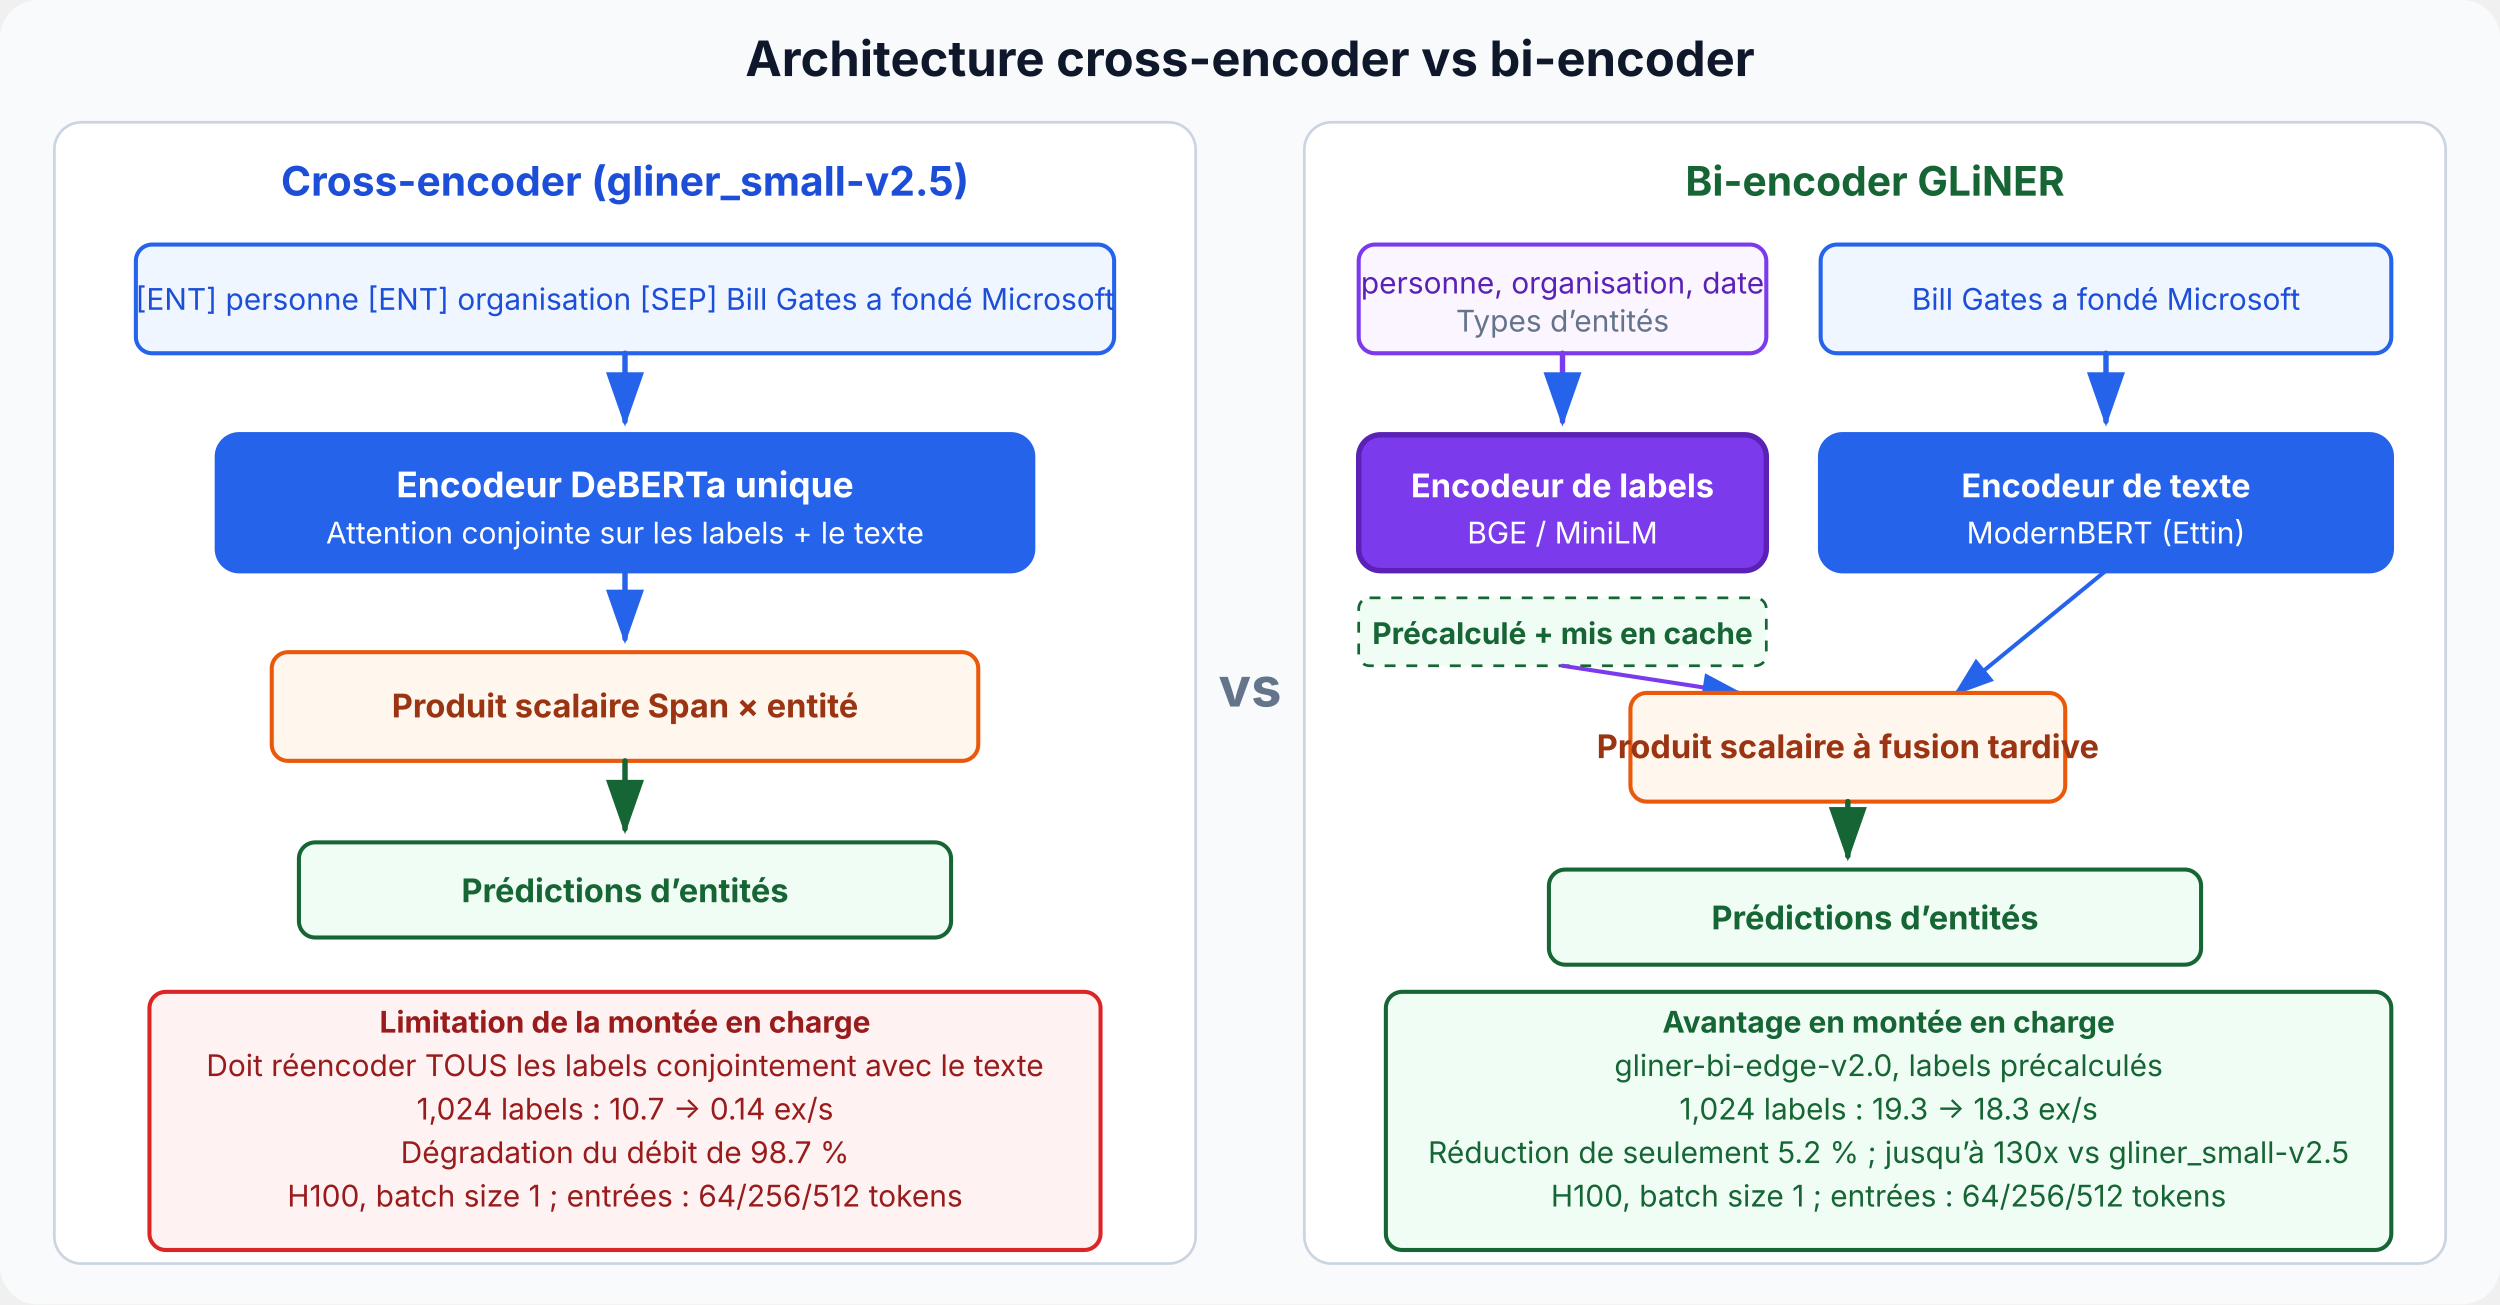
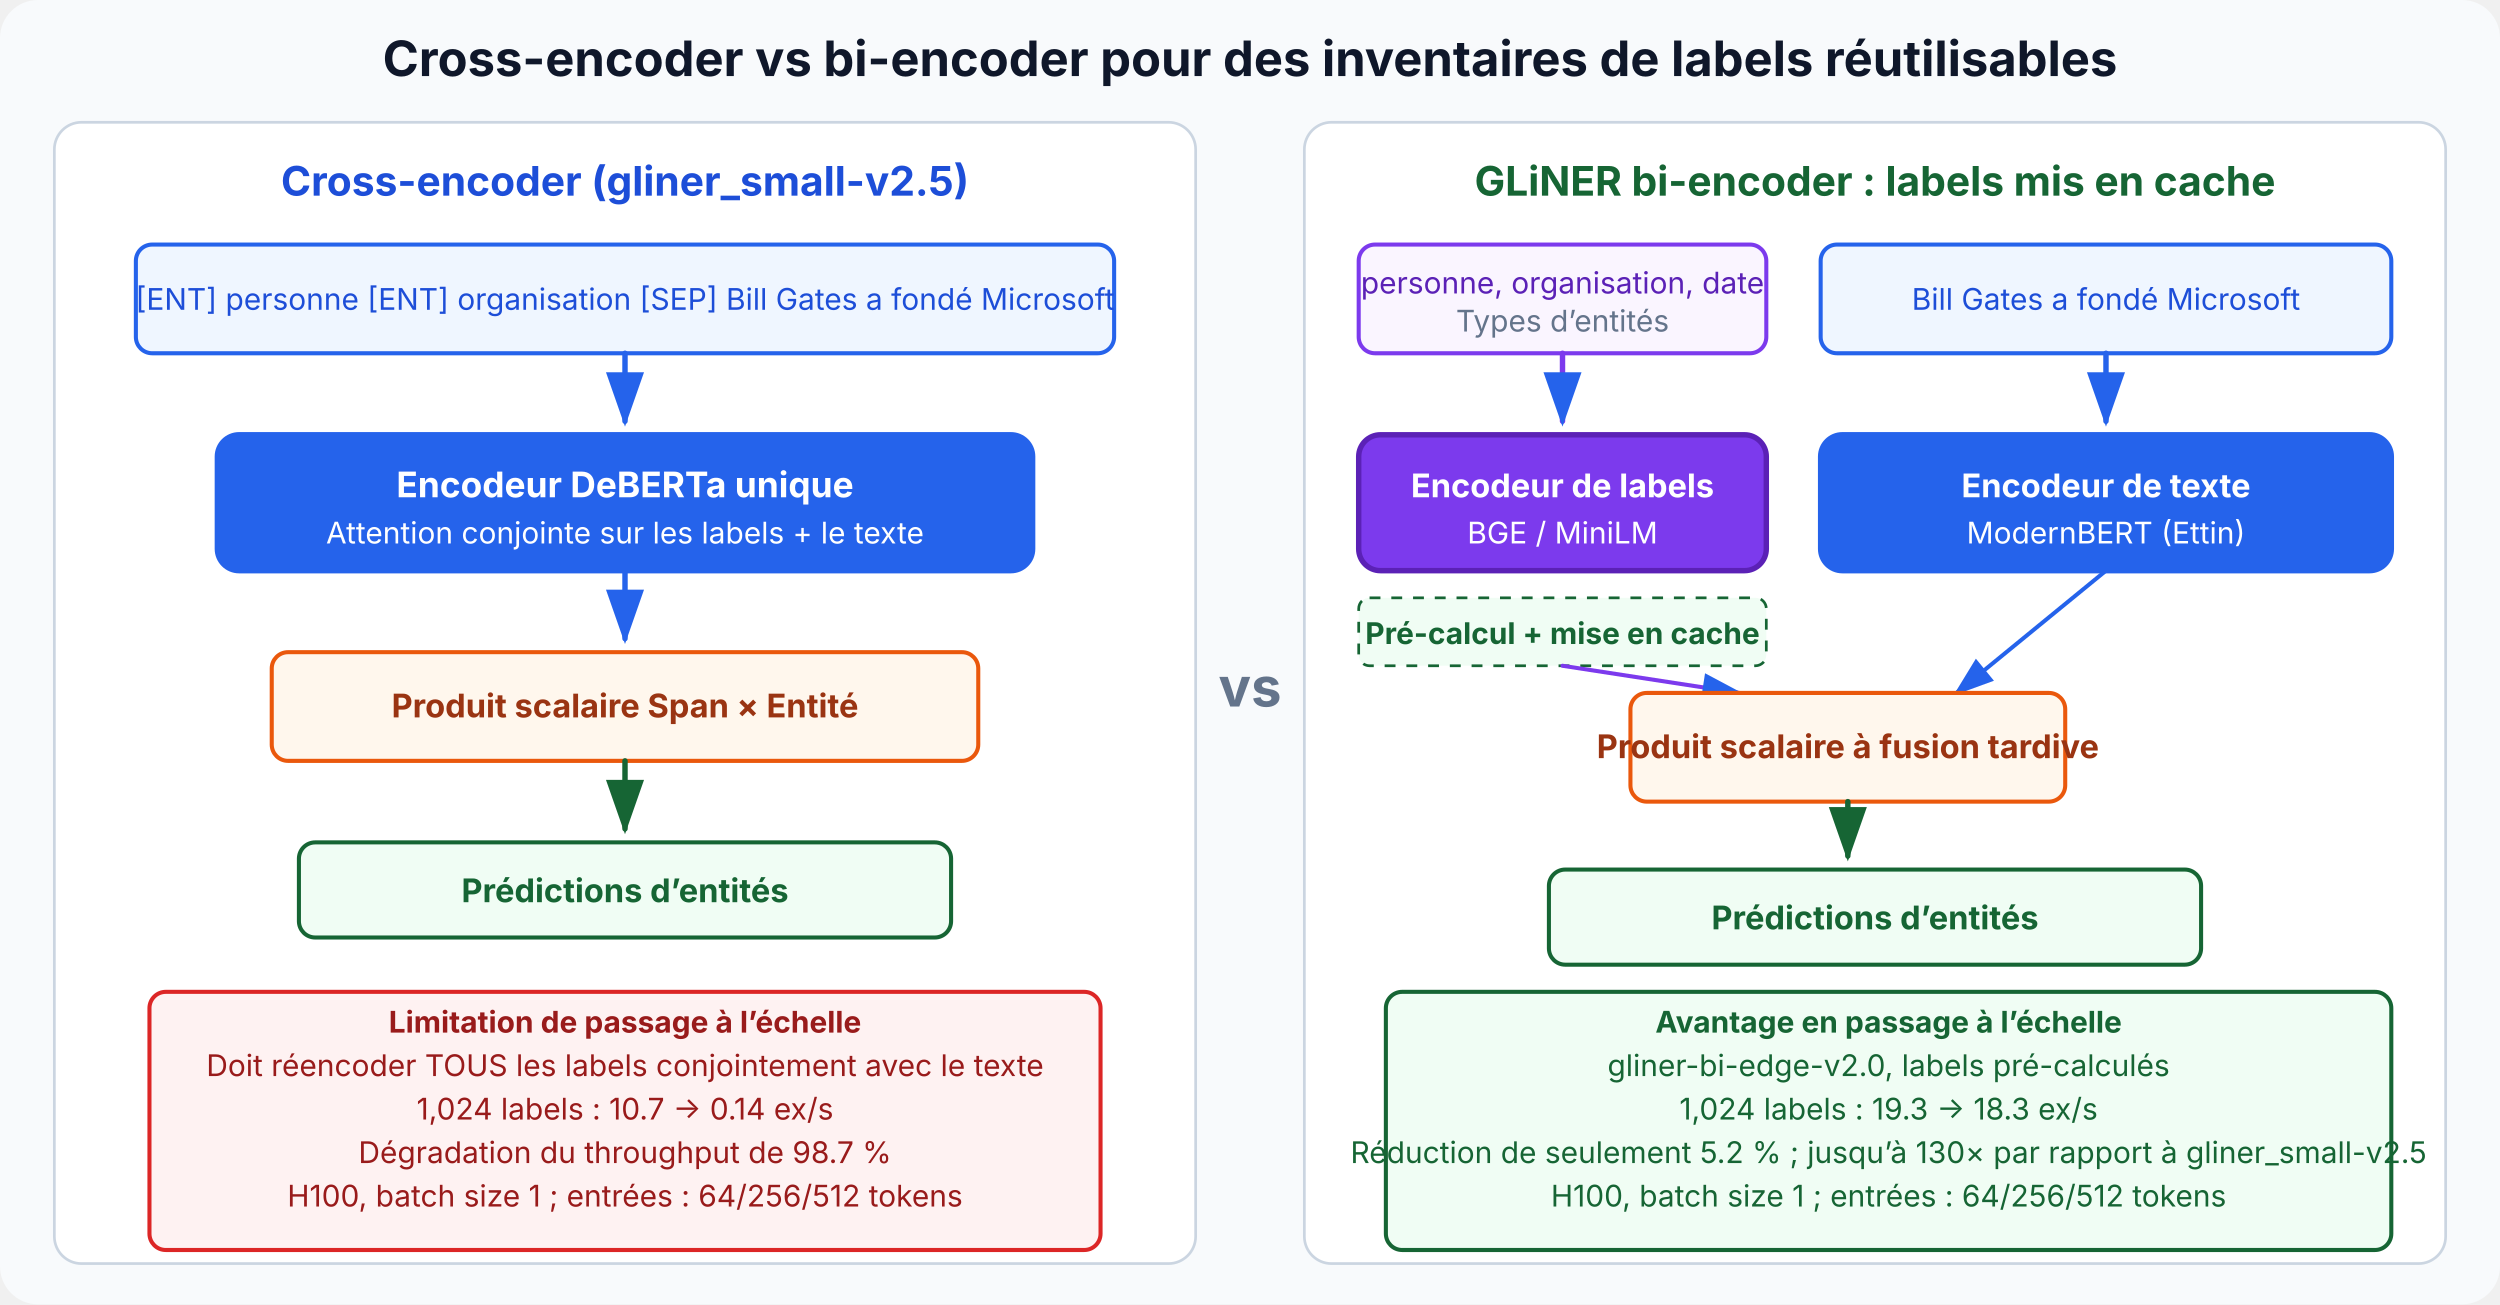
- <svg xmlns="http://www.w3.org/2000/svg" viewBox="0 0 920 480" font-family="Inter, system-ui, sans-serif" role="img" aria-label="Cross-encoder vs bi-encoder: the cross-encoder jointly encodes labels and text, while the bi-encoder uses separate encoders with pre-computed label embeddings" data-visual-system="evidence-plate-v1" preserveAspectRatio="xMidYMid meet" shape-rendering="geometricPrecision" text-rendering="geometricPrecision">
+ <svg xmlns="http://www.w3.org/2000/svg" viewBox="0 0 920 480" font-family="Inter, system-ui, sans-serif" role="img" aria-label="Cross-encoder versus bi-encoder for named entity recognition: a bi-encoder pre-computes label embeddings for a large reusable inventory" data-visual-system="evidence-plate-v1" preserveAspectRatio="xMidYMid meet" shape-rendering="geometricPrecision" text-rendering="geometricPrecision">
  <defs>
    <marker id="arr" markerWidth="10" markerHeight="7" refX="9" refY="3.5" orient="auto">
      <polygon points="0 0, 10 3.5, 0 7" fill="#2563eb" />
    </marker>
    <marker id="arrg" markerWidth="10" markerHeight="7" refX="9" refY="3.5" orient="auto">
      <polygon points="0 0, 10 3.5, 0 7" fill="#166534" />
    </marker>
    <marker id="arrr" markerWidth="10" markerHeight="7" refX="9" refY="3.5" orient="auto">
      <polygon points="0 0, 10 3.5, 0 7" fill="#dc2626" />
    </marker>
  </defs>
  <style data-visual-system="evidence-plate-v1">
    * { animation: none !important; }
    .anim-box, .bar, .bar-text, .seq-item, .t-box, .flow { opacity: 1 !important; transform: none !important; }
    path, line, polyline { stroke-linecap: round; stroke-linejoin: round; }
  </style>
  <rect width="920" height="480" rx="14" fill="#f8fafc" />
-   <text x="460" y="28" text-anchor="middle" font-size="18" font-weight="bold" fill="#0f172a">Architecture cross-encoder vs bi-encoder</text>
+   <text x="460" y="28" text-anchor="middle" font-size="18" font-weight="bold" fill="#0f172a">Cross-encoder vs bi-encoder pour des inventaires de labels réutilisables</text>
  <rect x="20" y="45" width="420" height="420" rx="10" fill="#ffffff" stroke="#cbd5e1" stroke-width="1" />
  <text x="230" y="72" text-anchor="middle" font-size="15" font-weight="bold" fill="#1d4ed8">Cross-encoder (gliner_small-v2.5)</text>
  <rect x="50" y="90" width="360" height="40" rx="6" fill="#eff6ff" stroke="#2563eb" stroke-width="1.5" />
  <text x="230" y="114" text-anchor="middle" font-size="11" fill="#1d4ed8">[ENT] personne [ENT] organisation [SEP] Bill Gates a fondé Microsoft</text>
  <line x1="230" y1="130" x2="230" y2="155" stroke="#2563eb" stroke-width="2" marker-end="url(#arr)" />
  <rect x="80" y="160" width="300" height="50" rx="8" fill="#2563eb" stroke="#2563eb" stroke-width="2" />
  <text x="230" y="183" text-anchor="middle" font-size="13" fill="#ffffff" font-weight="bold">Encodeur DeBERTa unique</text>
  <text x="230" y="200" text-anchor="middle" font-size="11" fill="#ffffff">Attention conjointe sur les labels + le texte</text>
  <line x1="230" y1="210" x2="230" y2="235" stroke="#2563eb" stroke-width="2" marker-end="url(#arr)" />
  <rect x="100" y="240" width="260" height="40" rx="6" fill="#fff7ed" stroke="#ea580c" stroke-width="1.5" />
-   <text x="230" y="264" text-anchor="middle" font-size="12" fill="#9a3412" font-weight="bold">Produit scalaire Span × entité</text>
+   <text x="230" y="264" text-anchor="middle" font-size="12" fill="#9a3412" font-weight="bold">Produit scalaire Span × Entité</text>
  <line x1="230" y1="280" x2="230" y2="305" stroke="#166534" stroke-width="2" marker-end="url(#arrg)" />
  <rect x="110" y="310" width="240" height="35" rx="6" fill="#f0fdf4" stroke="#166534" stroke-width="1.5" />
  <text x="230" y="332" text-anchor="middle" font-size="12" fill="#166534" font-weight="bold">Prédictions d’entités</text>
  <rect x="55" y="365" width="350" height="95" rx="6" fill="#fef2f2" stroke="#dc2626" stroke-width="1.5" />
-   <text x="230" y="380" text-anchor="middle" font-size="11" font-weight="bold" fill="#991b1b">Limitation de la montée en charge</text>
+   <text x="230" y="380" text-anchor="middle" font-size="11" font-weight="bold" fill="#991b1b">Limitation de passage à l’échelle</text>
  <text x="230" y="396" text-anchor="middle" font-size="11" fill="#991b1b">Doit réencoder TOUS les labels conjointement avec le texte</text>
  <text x="230" y="412" text-anchor="middle" font-size="11" fill="#991b1b">1,024 labels : 10.7 → 0.14 ex/s</text>
-   <text x="230" y="428" text-anchor="middle" font-size="11" fill="#991b1b">Dégradation du débit de 98.7 %</text>
+   <text x="230" y="428" text-anchor="middle" font-size="11" fill="#991b1b">Dégradation du throughput de 98.7 %</text>
  <text x="230" y="444" text-anchor="middle" font-size="11" fill="#991b1b">H100, batch size 1 ; entrées : 64/256/512 tokens</text>
  <rect x="480" y="45" width="420" height="420" rx="10" fill="#ffffff" stroke="#cbd5e1" stroke-width="1" />
-   <text x="690" y="72" text-anchor="middle" font-size="15" font-weight="bold" fill="#166534">Bi-encoder GLiNER</text>
+   <text x="690" y="72" text-anchor="middle" font-size="15" font-weight="bold" fill="#166534">GLiNER bi-encoder : labels mis en cache</text>
  <rect x="500" y="90" width="150" height="40" rx="6" fill="#faf5ff" stroke="#7c3aed" stroke-width="1.5" />
  <text x="575" y="108" text-anchor="middle" font-size="11" fill="#5b21b6">personne, organisation, date</text>
  <text x="575" y="122" text-anchor="middle" font-size="11" fill="#64748b">Types d’entités</text>
  <rect x="670" y="90" width="210" height="40" rx="6" fill="#eff6ff" stroke="#2563eb" stroke-width="1.5" />
  <text x="775" y="114" text-anchor="middle" font-size="11" fill="#1d4ed8">Bill Gates a fondé Microsoft</text>
  <line x1="575" y1="130" x2="575" y2="155" stroke="#7c3aed" stroke-width="2" marker-end="url(#arr)" />
  <line x1="775" y1="130" x2="775" y2="155" stroke="#2563eb" stroke-width="2" marker-end="url(#arr)" />
  <rect x="500" y="160" width="150" height="50" rx="8" fill="#7c3aed" stroke="#5b21b6" stroke-width="2" />
  <text x="575" y="183" text-anchor="middle" font-size="12" fill="#ffffff" font-weight="bold">Encodeur de labels</text>
  <text x="575" y="200" text-anchor="middle" font-size="11" fill="#ffffff">BGE / MiniLM</text>
  <rect x="670" y="160" width="210" height="50" rx="8" fill="#2563eb" stroke="#2563eb" stroke-width="2" />
  <text x="775" y="183" text-anchor="middle" font-size="12" fill="#ffffff" font-weight="bold">Encodeur de texte</text>
  <text x="775" y="200" text-anchor="middle" font-size="11" fill="#ffffff">ModernBERT (Ettin)</text>
  <rect x="500" y="220" width="150" height="25" rx="4" fill="#f0fdf4" stroke="#166534" stroke-width="1" stroke-dasharray="4" />
-   <text x="575" y="237" text-anchor="middle" font-size="11" fill="#166534" font-weight="bold">Précalculé + mis en cache</text>
+   <text x="575" y="237" text-anchor="middle" font-size="11" fill="#166534" font-weight="bold">Pré-calcul + mise en cache</text>
  <line x1="575" y1="245" x2="640" y2="255" stroke="#7c3aed" stroke-width="1.5" marker-end="url(#arr)" />
  <line x1="775" y1="210" x2="720" y2="255" stroke="#2563eb" stroke-width="1.5" marker-end="url(#arr)" />
  <rect x="600" y="255" width="160" height="40" rx="6" fill="#fff7ed" stroke="#ea580c" stroke-width="1.5" />
  <text x="680" y="279" text-anchor="middle" font-size="12" fill="#9a3412" font-weight="bold">Produit scalaire à fusion tardive</text>
  <line x1="680" y1="295" x2="680" y2="315" stroke="#166534" stroke-width="2" marker-end="url(#arrg)" />
  <rect x="570" y="320" width="240" height="35" rx="6" fill="#f0fdf4" stroke="#166534" stroke-width="1.5" />
  <text x="690" y="342" text-anchor="middle" font-size="12" fill="#166534" font-weight="bold">Prédictions d’entités</text>
  <rect x="510" y="365" width="370" height="95" rx="6" fill="#f0fdf4" stroke="#166534" stroke-width="1.5" />
-   <text x="695" y="380" text-anchor="middle" font-size="11" font-weight="bold" fill="#166534">Avantage en montée en charge</text>
-   <text x="695" y="396" text-anchor="middle" font-size="11" fill="#166534">gliner-bi-edge-v2.0, labels précalculés</text>
+   <text x="695" y="380" text-anchor="middle" font-size="11" font-weight="bold" fill="#166534">Avantage en passage à l’échelle</text>
+   <text x="695" y="396" text-anchor="middle" font-size="11" fill="#166534">gliner-bi-edge-v2.0, labels pré-calculés</text>
  <text x="695" y="412" text-anchor="middle" font-size="11" fill="#166534">1,024 labels : 19.3 → 18.3 ex/s</text>
-   <text x="695" y="428" text-anchor="middle" font-size="11" fill="#166534">Réduction de seulement 5.2 % ; jusqu’à 130x vs gliner_small-v2.5</text>
+   <text x="695" y="428" text-anchor="middle" font-size="11" fill="#166534">Réduction de seulement 5.2 % ; jusqu’à 130× par rapport à gliner_small-v2.5</text>
  <text x="695" y="444" text-anchor="middle" font-size="11" fill="#166534">H100, batch size 1 ; entrées : 64/256/512 tokens</text>
  <text x="460" y="260" text-anchor="middle" font-size="20" font-weight="bold" fill="#64748b">vs</text>
</svg>
